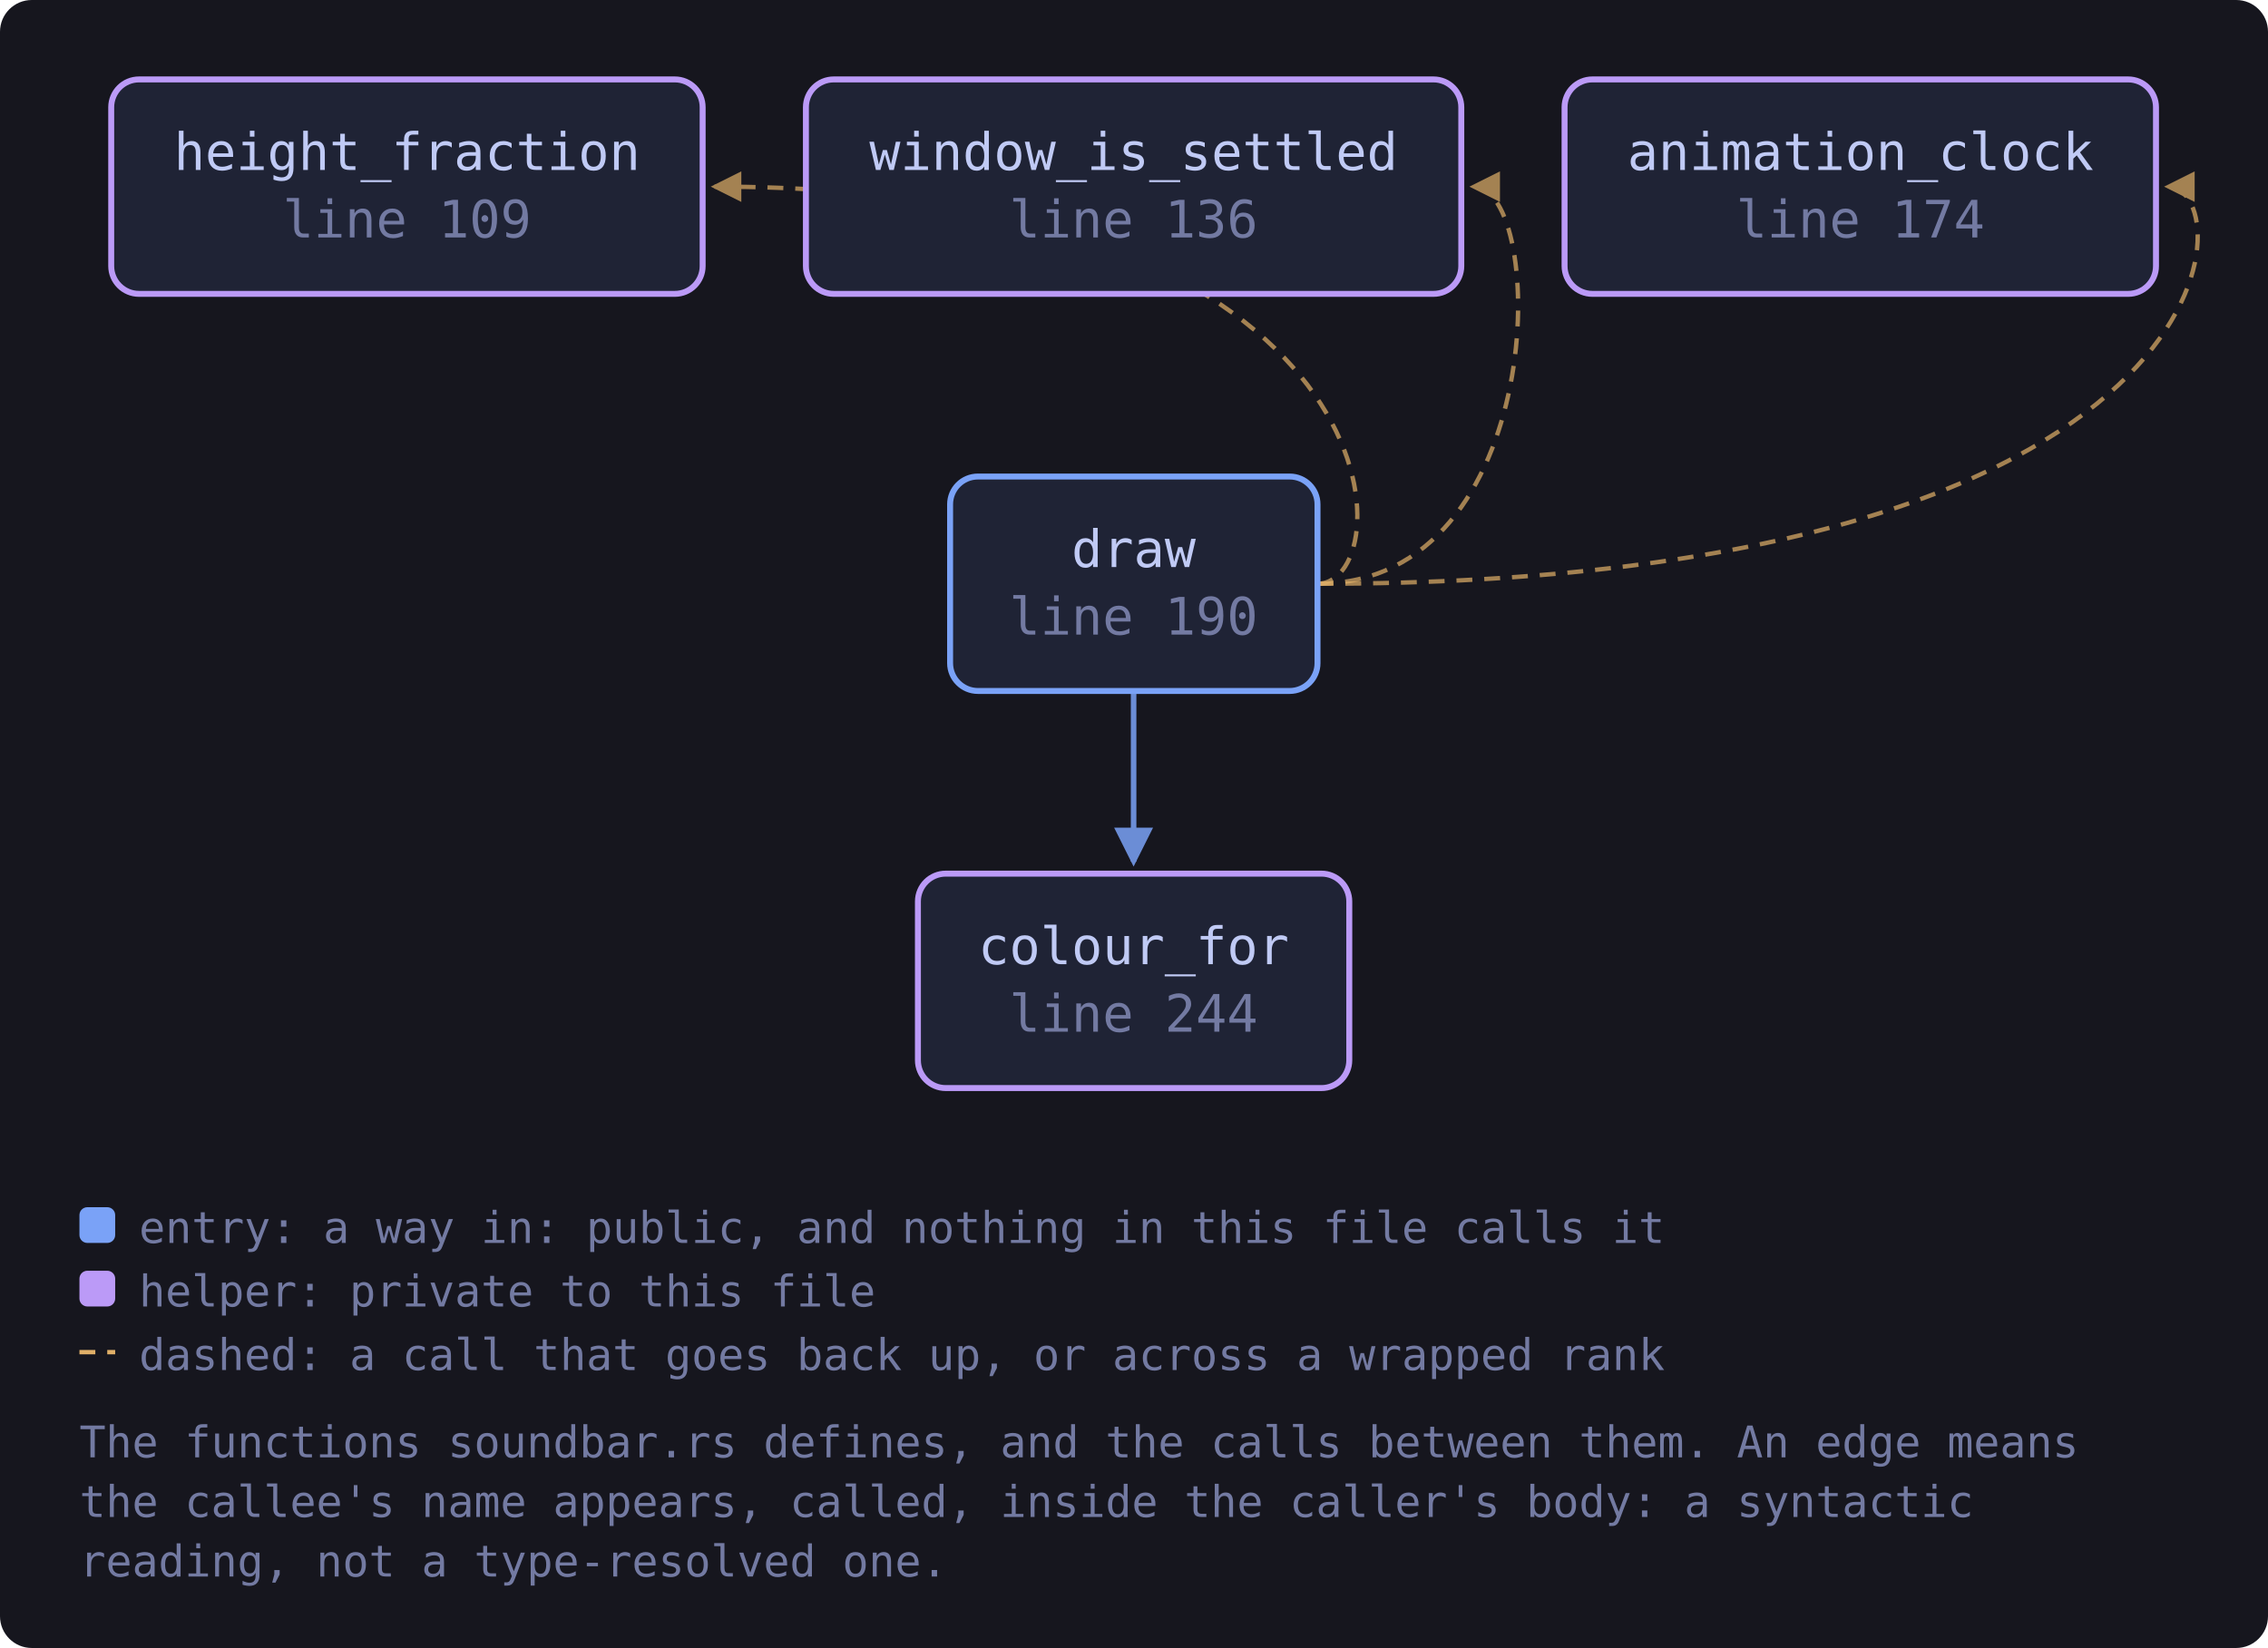
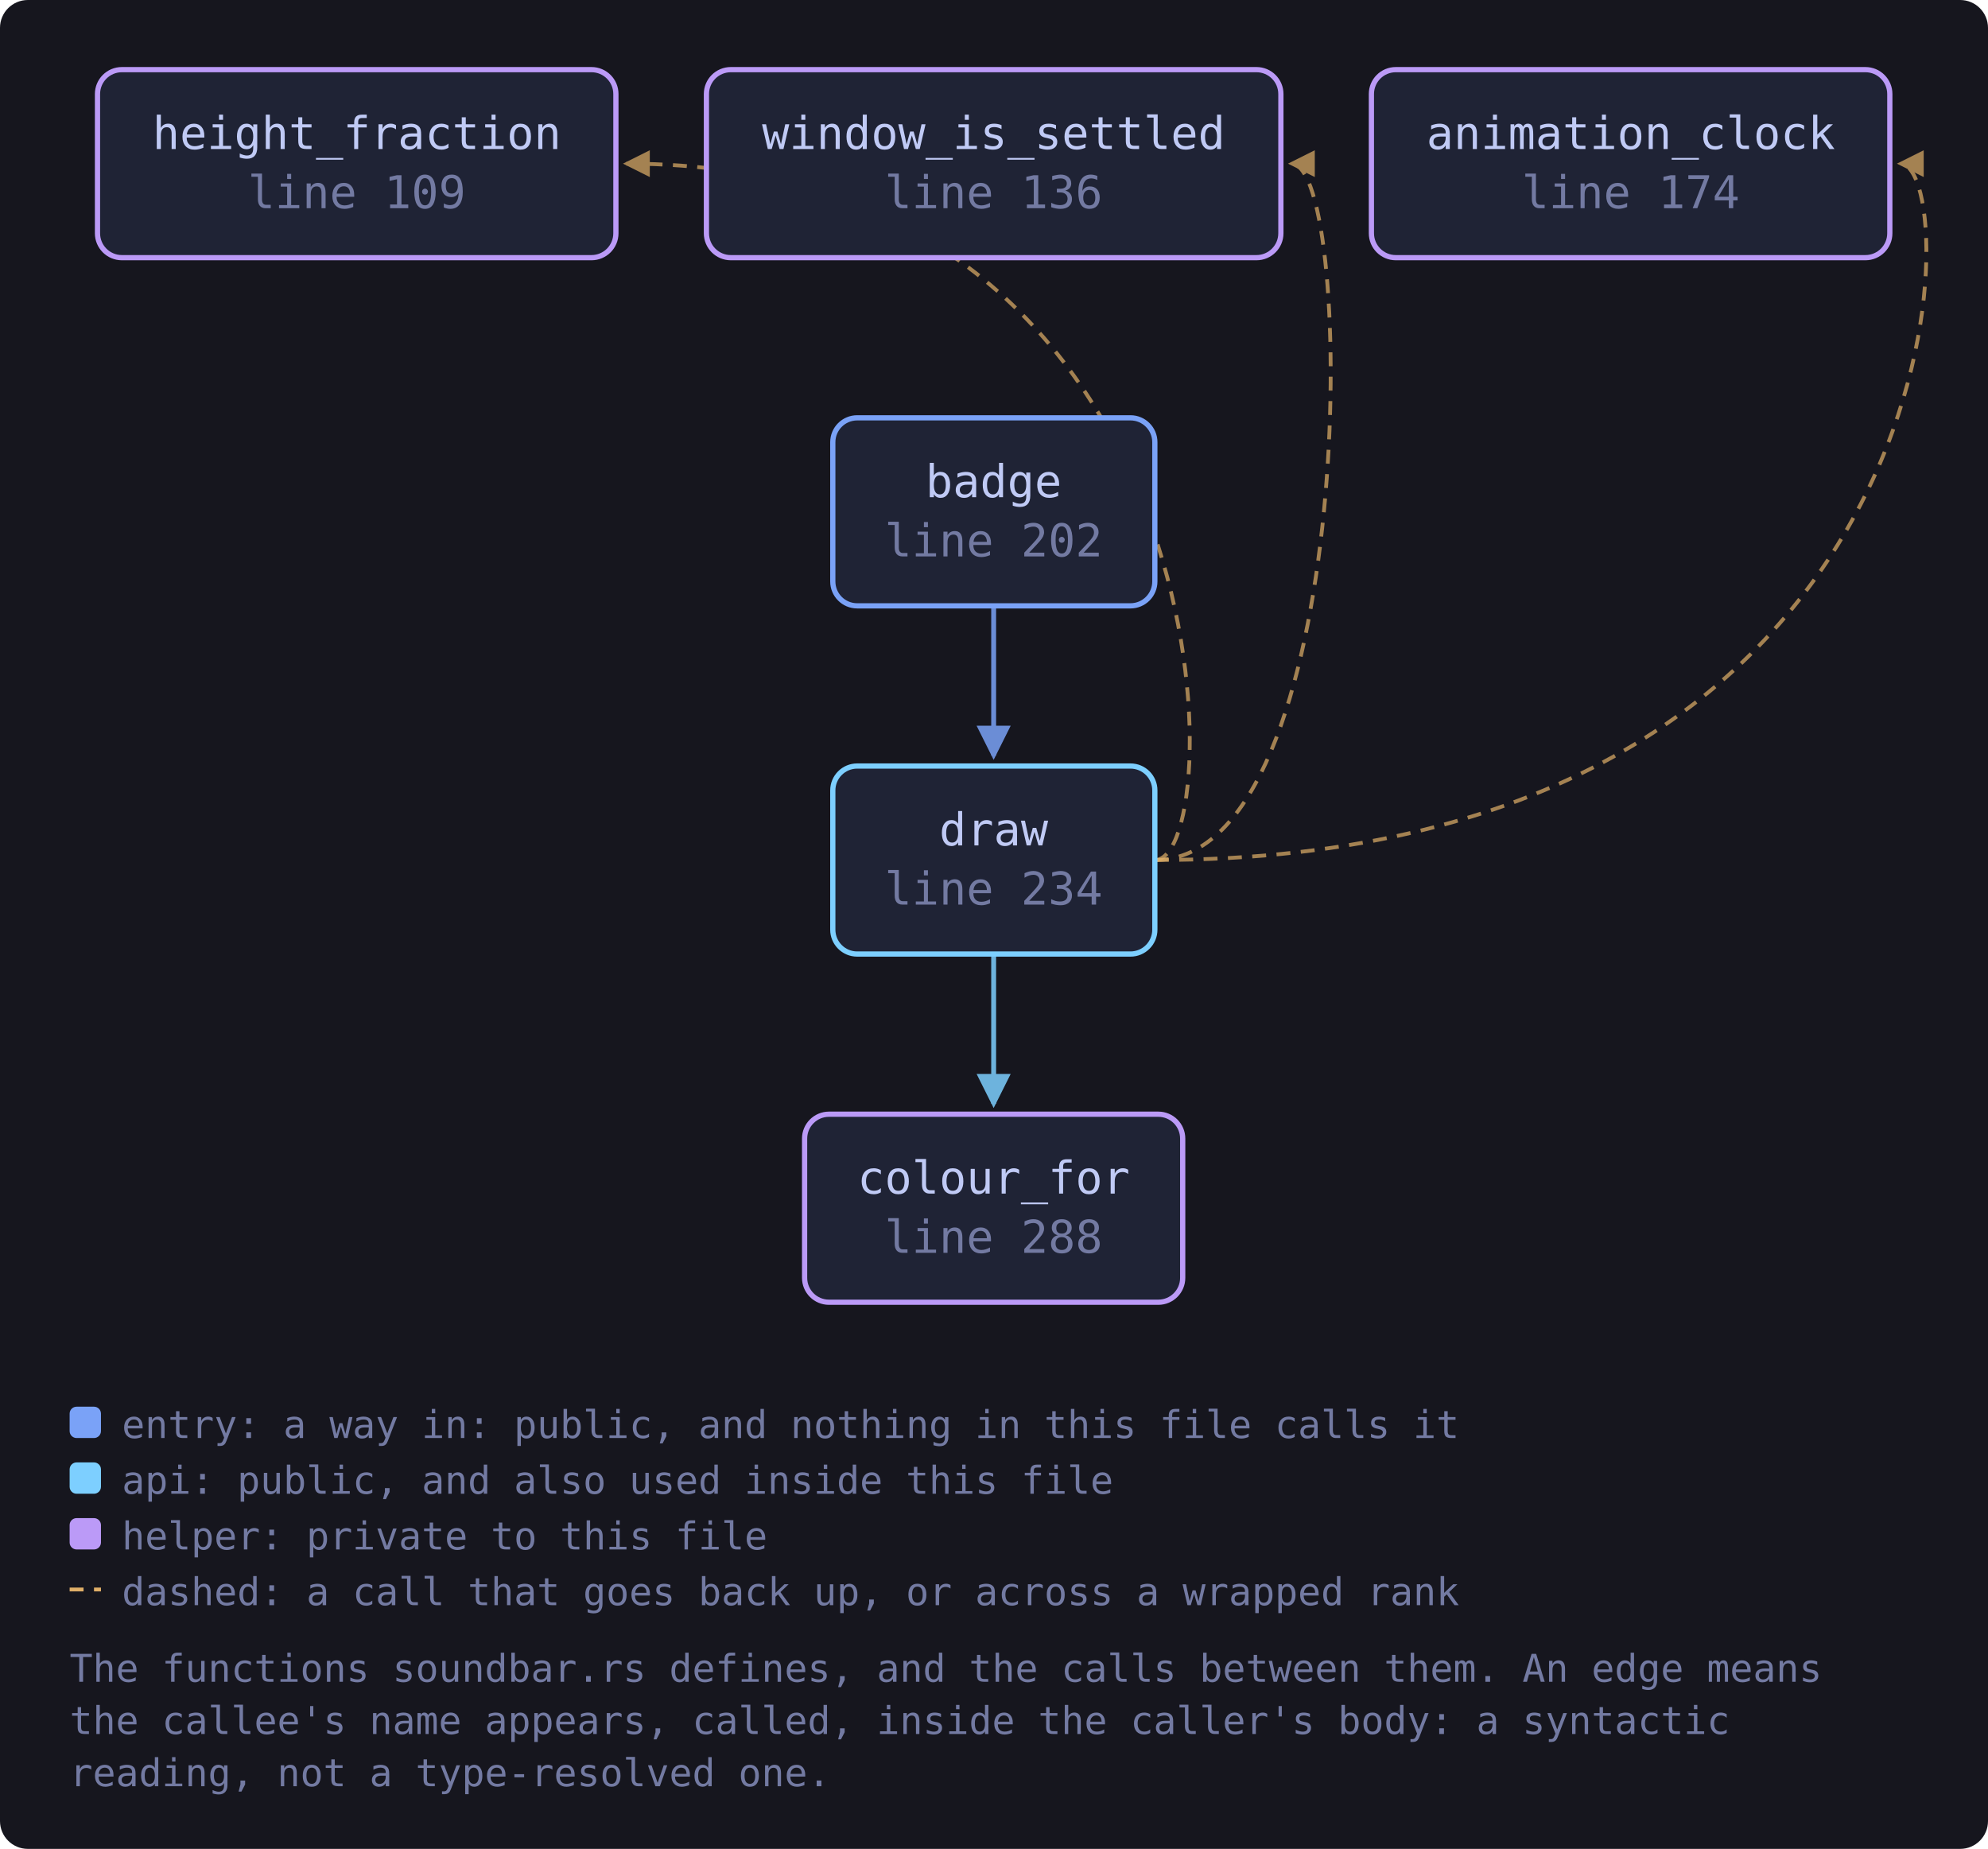
- <svg xmlns="http://www.w3.org/2000/svg" viewBox="0 0 571 415" width="571" height="415" style="max-width:100%;height:auto" role="img" aria-label="flowchart">
+ <svg xmlns="http://www.w3.org/2000/svg" viewBox="0 0 571 531" width="571" height="531" style="max-width:100%;height:auto" role="img" aria-label="flowchart">
  <defs>
    <marker id="a-muted" viewBox="0 0 8 8" refX="7" refY="4" markerWidth="7" markerHeight="7" orient="auto-start-reverse">
      <path d="M0 0 L8 4 L0 8 z" fill="var(--muted, #737aa2)" />
    </marker>
    <marker id="a-warn" viewBox="0 0 8 8" refX="7" refY="4" markerWidth="7" markerHeight="7" orient="auto-start-reverse">
      <path d="M0 0 L8 4 L0 8 z" fill="var(--warn, #e0af68)" />
    </marker>
    <marker id="a-accent" viewBox="0 0 8 8" refX="7" refY="4" markerWidth="7" markerHeight="7" orient="auto-start-reverse">
      <path d="M0 0 L8 4 L0 8 z" fill="var(--accent, #7aa2f7)" />
    </marker>
    <marker id="a-cyan" viewBox="0 0 8 8" refX="7" refY="4" markerWidth="7" markerHeight="7" orient="auto-start-reverse">
      <path d="M0 0 L8 4 L0 8 z" fill="var(--cyan, #7dcfff)" />
    </marker>
    <marker id="a-accent-2" viewBox="0 0 8 8" refX="7" refY="4" markerWidth="7" markerHeight="7" orient="auto-start-reverse">
      <path d="M0 0 L8 4 L0 8 z" fill="var(--accent-2, #bb9af7)" />
    </marker>
  </defs>
-   <rect x="0" y="0" width="571" height="415" fill="var(--bg-inset, #16161e)" rx="8" />
-   <path d="M331.7 147.0 C 564.8 147.0, 564.8 47.0, 545.8 47.0" fill="none" stroke="var(--warn, #e0af68)" stroke-width="1.1" opacity="0.7" stroke-dasharray="4 3" marker-end="url(#a-warn)" />
+   <rect x="0" y="0" width="571" height="531" fill="var(--bg-inset, #16161e)" rx="8" />
  <path d="M285.4 174.0 C 285.4 194.0, 285.4 200.0, 285.4 217.0" fill="none" stroke="var(--accent, #7aa2f7)" stroke-width="1.4" opacity="0.85" marker-end="url(#a-accent)" />
-   <path d="M331.7 147.0 C 353.7 147.0, 353.7 47.0, 179.9 47.0" fill="none" stroke="var(--warn, #e0af68)" stroke-width="1.1" opacity="0.7" stroke-dasharray="4 3" marker-end="url(#a-warn)" />
-   <path d="M331.7 147.0 C 389.9 147.0, 389.9 47.0, 370.9 47.0" fill="none" stroke="var(--warn, #e0af68)" stroke-width="1.1" opacity="0.7" stroke-dasharray="4 3" marker-end="url(#a-warn)" />
+   <path d="M331.7 247.0 C 564.8 247.0, 564.8 47.0, 545.8 47.0" fill="none" stroke="var(--warn, #e0af68)" stroke-width="1.1" opacity="0.7" stroke-dasharray="4 3" marker-end="url(#a-warn)" />
+   <path d="M285.4 274.0 C 285.4 294.0, 285.4 300.0, 285.4 317.0" fill="none" stroke="var(--cyan, #7dcfff)" stroke-width="1.4" opacity="0.85" marker-end="url(#a-cyan)" />
+   <path d="M331.7 247.0 C 353.7 247.0, 353.7 47.0, 179.9 47.0" fill="none" stroke="var(--warn, #e0af68)" stroke-width="1.1" opacity="0.7" stroke-dasharray="4 3" marker-end="url(#a-warn)" />
+   <path d="M331.7 247.0 C 389.9 247.0, 389.9 47.0, 370.9 47.0" fill="none" stroke="var(--warn, #e0af68)" stroke-width="1.1" opacity="0.7" stroke-dasharray="4 3" marker-end="url(#a-warn)" />
  <a href="https://github.com/tilas01/veilvoice/blob/main/crates/veilvoice-gui/src/soundbar.rs#L109" target="_blank" rel="noopener noreferrer">
    <rect x="28.0" y="20.0" width="148.9" height="54.0" rx="7" fill="var(--bg-soft, #1f2335)" stroke="var(--accent-2, #bb9af7)" stroke-width="1.5" />
    <text x="102.5" y="42.8" font-family="ui-monospace, SFMono-Regular, Menlo, Consolas, monospace" font-size="13" fill="var(--fg, #c0caf5)" text-anchor="middle">height_fraction</text>
    <text x="102.5" y="59.8" font-family="ui-monospace, SFMono-Regular, Menlo, Consolas, monospace" font-size="13" fill="var(--muted, #737aa2)" text-anchor="middle">line 109</text>
  </a>
  <a href="https://github.com/tilas01/veilvoice/blob/main/crates/veilvoice-gui/src/soundbar.rs#L136" target="_blank" rel="noopener noreferrer">
    <rect x="202.9" y="20.0" width="165.0" height="54.0" rx="7" fill="var(--bg-soft, #1f2335)" stroke="var(--accent-2, #bb9af7)" stroke-width="1.5" />
    <text x="285.4" y="42.8" font-family="ui-monospace, SFMono-Regular, Menlo, Consolas, monospace" font-size="13" fill="var(--fg, #c0caf5)" text-anchor="middle">window_is_settled</text>
    <text x="285.4" y="59.8" font-family="ui-monospace, SFMono-Regular, Menlo, Consolas, monospace" font-size="13" fill="var(--muted, #737aa2)" text-anchor="middle">line 136</text>
  </a>
  <a href="https://github.com/tilas01/veilvoice/blob/main/crates/veilvoice-gui/src/soundbar.rs#L174" target="_blank" rel="noopener noreferrer">
    <rect x="393.9" y="20.0" width="148.9" height="54.0" rx="7" fill="var(--bg-soft, #1f2335)" stroke="var(--accent-2, #bb9af7)" stroke-width="1.5" />
    <text x="468.4" y="42.8" font-family="ui-monospace, SFMono-Regular, Menlo, Consolas, monospace" font-size="13" fill="var(--fg, #c0caf5)" text-anchor="middle">animation_clock</text>
    <text x="468.4" y="59.8" font-family="ui-monospace, SFMono-Regular, Menlo, Consolas, monospace" font-size="13" fill="var(--muted, #737aa2)" text-anchor="middle">line 174</text>
  </a>
-   <a href="https://github.com/tilas01/veilvoice/blob/main/crates/veilvoice-gui/src/soundbar.rs#L190" target="_blank" rel="noopener noreferrer">
+   <a href="https://github.com/tilas01/veilvoice/blob/main/crates/veilvoice-gui/src/soundbar.rs#L202" target="_blank" rel="noopener noreferrer">
    <rect x="239.2" y="120.0" width="92.5" height="54.0" rx="7" fill="var(--bg-soft, #1f2335)" stroke="var(--accent, #7aa2f7)" stroke-width="1.5" />
-     <text x="285.4" y="142.8" font-family="ui-monospace, SFMono-Regular, Menlo, Consolas, monospace" font-size="13" fill="var(--fg, #c0caf5)" text-anchor="middle">draw</text>
-     <text x="285.4" y="159.8" font-family="ui-monospace, SFMono-Regular, Menlo, Consolas, monospace" font-size="13" fill="var(--muted, #737aa2)" text-anchor="middle">line 190</text>
+     <text x="285.4" y="142.8" font-family="ui-monospace, SFMono-Regular, Menlo, Consolas, monospace" font-size="13" fill="var(--fg, #c0caf5)" text-anchor="middle">badge</text>
+     <text x="285.4" y="159.8" font-family="ui-monospace, SFMono-Regular, Menlo, Consolas, monospace" font-size="13" fill="var(--muted, #737aa2)" text-anchor="middle">line 202</text>
  </a>
-   <a href="https://github.com/tilas01/veilvoice/blob/main/crates/veilvoice-gui/src/soundbar.rs#L244" target="_blank" rel="noopener noreferrer">
-     <rect x="231.1" y="220.0" width="108.6" height="54.0" rx="7" fill="var(--bg-soft, #1f2335)" stroke="var(--accent-2, #bb9af7)" stroke-width="1.5" />
-     <text x="285.4" y="242.8" font-family="ui-monospace, SFMono-Regular, Menlo, Consolas, monospace" font-size="13" fill="var(--fg, #c0caf5)" text-anchor="middle">colour_for</text>
-     <text x="285.4" y="259.8" font-family="ui-monospace, SFMono-Regular, Menlo, Consolas, monospace" font-size="13" fill="var(--muted, #737aa2)" text-anchor="middle">line 244</text>
+   <a href="https://github.com/tilas01/veilvoice/blob/main/crates/veilvoice-gui/src/soundbar.rs#L234" target="_blank" rel="noopener noreferrer">
+     <rect x="239.2" y="220.0" width="92.5" height="54.0" rx="7" fill="var(--bg-soft, #1f2335)" stroke="var(--cyan, #7dcfff)" stroke-width="1.5" />
+     <text x="285.4" y="242.8" font-family="ui-monospace, SFMono-Regular, Menlo, Consolas, monospace" font-size="13" fill="var(--fg, #c0caf5)" text-anchor="middle">draw</text>
+     <text x="285.4" y="259.8" font-family="ui-monospace, SFMono-Regular, Menlo, Consolas, monospace" font-size="13" fill="var(--muted, #737aa2)" text-anchor="middle">line 234</text>
  </a>
-   <rect x="20.0" y="304.0" width="9" height="9" rx="2" fill="var(--accent, #7aa2f7)" />
-   <text x="35.0" y="313.0" font-family="ui-monospace, SFMono-Regular, Menlo, Consolas, monospace" font-size="11" fill="var(--muted, #737aa2)">entry: a way in: public, and nothing in this file calls it</text>
-   <rect x="20.0" y="320.0" width="9" height="9" rx="2" fill="var(--accent-2, #bb9af7)" />
-   <text x="35.0" y="329.0" font-family="ui-monospace, SFMono-Regular, Menlo, Consolas, monospace" font-size="11" fill="var(--muted, #737aa2)">helper: private to this file</text>
-   <path d="M20.0 340.5 L29.0 340.5" stroke="var(--warn, #e0af68)" stroke-width="1.1" stroke-dasharray="4 3" />
-   <text x="35.0" y="345.0" font-family="ui-monospace, SFMono-Regular, Menlo, Consolas, monospace" font-size="11" fill="var(--muted, #737aa2)">dashed: a call that goes back up, or across a wrapped rank</text>
-   <text x="20.0" y="367.0" font-family="ui-monospace, SFMono-Regular, Menlo, Consolas, monospace" font-size="11" fill="var(--muted, #737aa2)">The functions soundbar.rs defines, and the calls between them. An edge means</text>
-   <text x="20.0" y="382.0" font-family="ui-monospace, SFMono-Regular, Menlo, Consolas, monospace" font-size="11" fill="var(--muted, #737aa2)">the callee's name appears, called, inside the caller's body: a syntactic</text>
-   <text x="20.0" y="397.0" font-family="ui-monospace, SFMono-Regular, Menlo, Consolas, monospace" font-size="11" fill="var(--muted, #737aa2)">reading, not a type-resolved one.</text>
+   <a href="https://github.com/tilas01/veilvoice/blob/main/crates/veilvoice-gui/src/soundbar.rs#L288" target="_blank" rel="noopener noreferrer">
+     <rect x="231.1" y="320.0" width="108.6" height="54.0" rx="7" fill="var(--bg-soft, #1f2335)" stroke="var(--accent-2, #bb9af7)" stroke-width="1.5" />
+     <text x="285.4" y="342.8" font-family="ui-monospace, SFMono-Regular, Menlo, Consolas, monospace" font-size="13" fill="var(--fg, #c0caf5)" text-anchor="middle">colour_for</text>
+     <text x="285.4" y="359.8" font-family="ui-monospace, SFMono-Regular, Menlo, Consolas, monospace" font-size="13" fill="var(--muted, #737aa2)" text-anchor="middle">line 288</text>
+   </a>
+   <rect x="20.0" y="404.0" width="9" height="9" rx="2" fill="var(--accent, #7aa2f7)" />
+   <text x="35.0" y="413.0" font-family="ui-monospace, SFMono-Regular, Menlo, Consolas, monospace" font-size="11" fill="var(--muted, #737aa2)">entry: a way in: public, and nothing in this file calls it</text>
+   <rect x="20.0" y="420.0" width="9" height="9" rx="2" fill="var(--cyan, #7dcfff)" />
+   <text x="35.0" y="429.0" font-family="ui-monospace, SFMono-Regular, Menlo, Consolas, monospace" font-size="11" fill="var(--muted, #737aa2)">api: public, and also used inside this file</text>
+   <rect x="20.0" y="436.0" width="9" height="9" rx="2" fill="var(--accent-2, #bb9af7)" />
+   <text x="35.0" y="445.0" font-family="ui-monospace, SFMono-Regular, Menlo, Consolas, monospace" font-size="11" fill="var(--muted, #737aa2)">helper: private to this file</text>
+   <path d="M20.0 456.5 L29.0 456.5" stroke="var(--warn, #e0af68)" stroke-width="1.1" stroke-dasharray="4 3" />
+   <text x="35.0" y="461.0" font-family="ui-monospace, SFMono-Regular, Menlo, Consolas, monospace" font-size="11" fill="var(--muted, #737aa2)">dashed: a call that goes back up, or across a wrapped rank</text>
+   <text x="20.0" y="483.0" font-family="ui-monospace, SFMono-Regular, Menlo, Consolas, monospace" font-size="11" fill="var(--muted, #737aa2)">The functions soundbar.rs defines, and the calls between them. An edge means</text>
+   <text x="20.0" y="498.0" font-family="ui-monospace, SFMono-Regular, Menlo, Consolas, monospace" font-size="11" fill="var(--muted, #737aa2)">the callee's name appears, called, inside the caller's body: a syntactic</text>
+   <text x="20.0" y="513.0" font-family="ui-monospace, SFMono-Regular, Menlo, Consolas, monospace" font-size="11" fill="var(--muted, #737aa2)">reading, not a type-resolved one.</text>
</svg>
